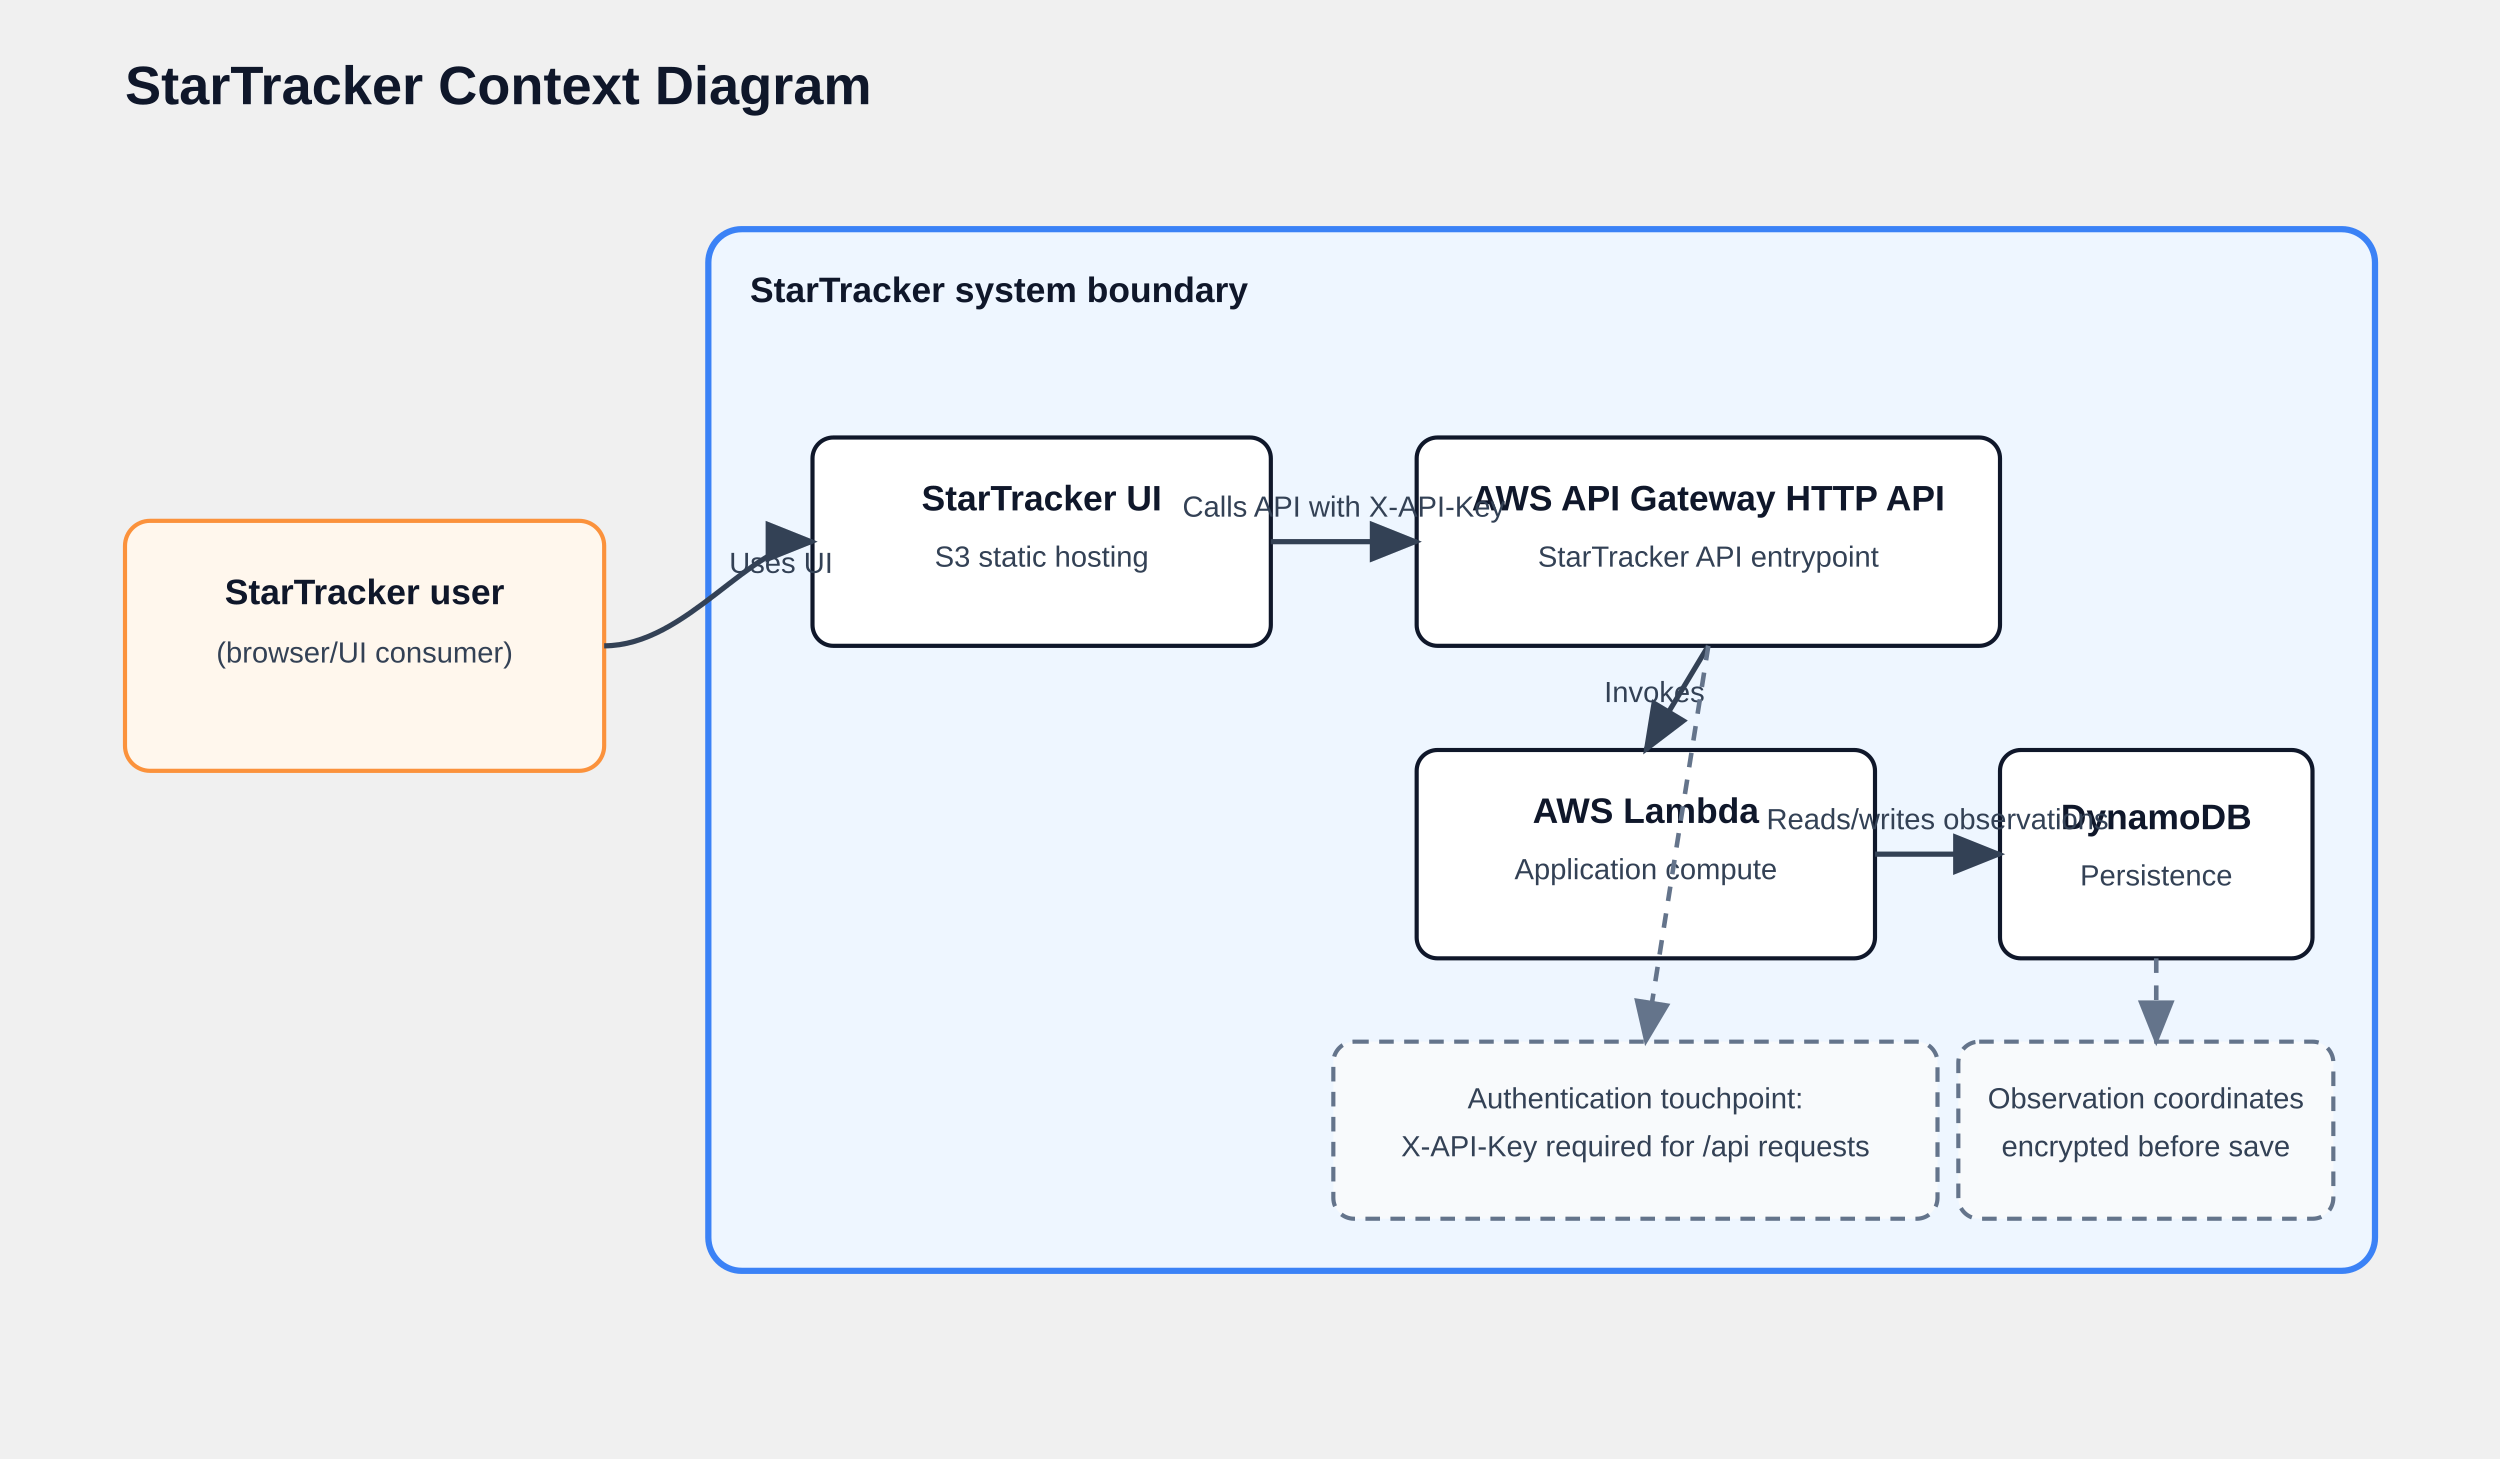
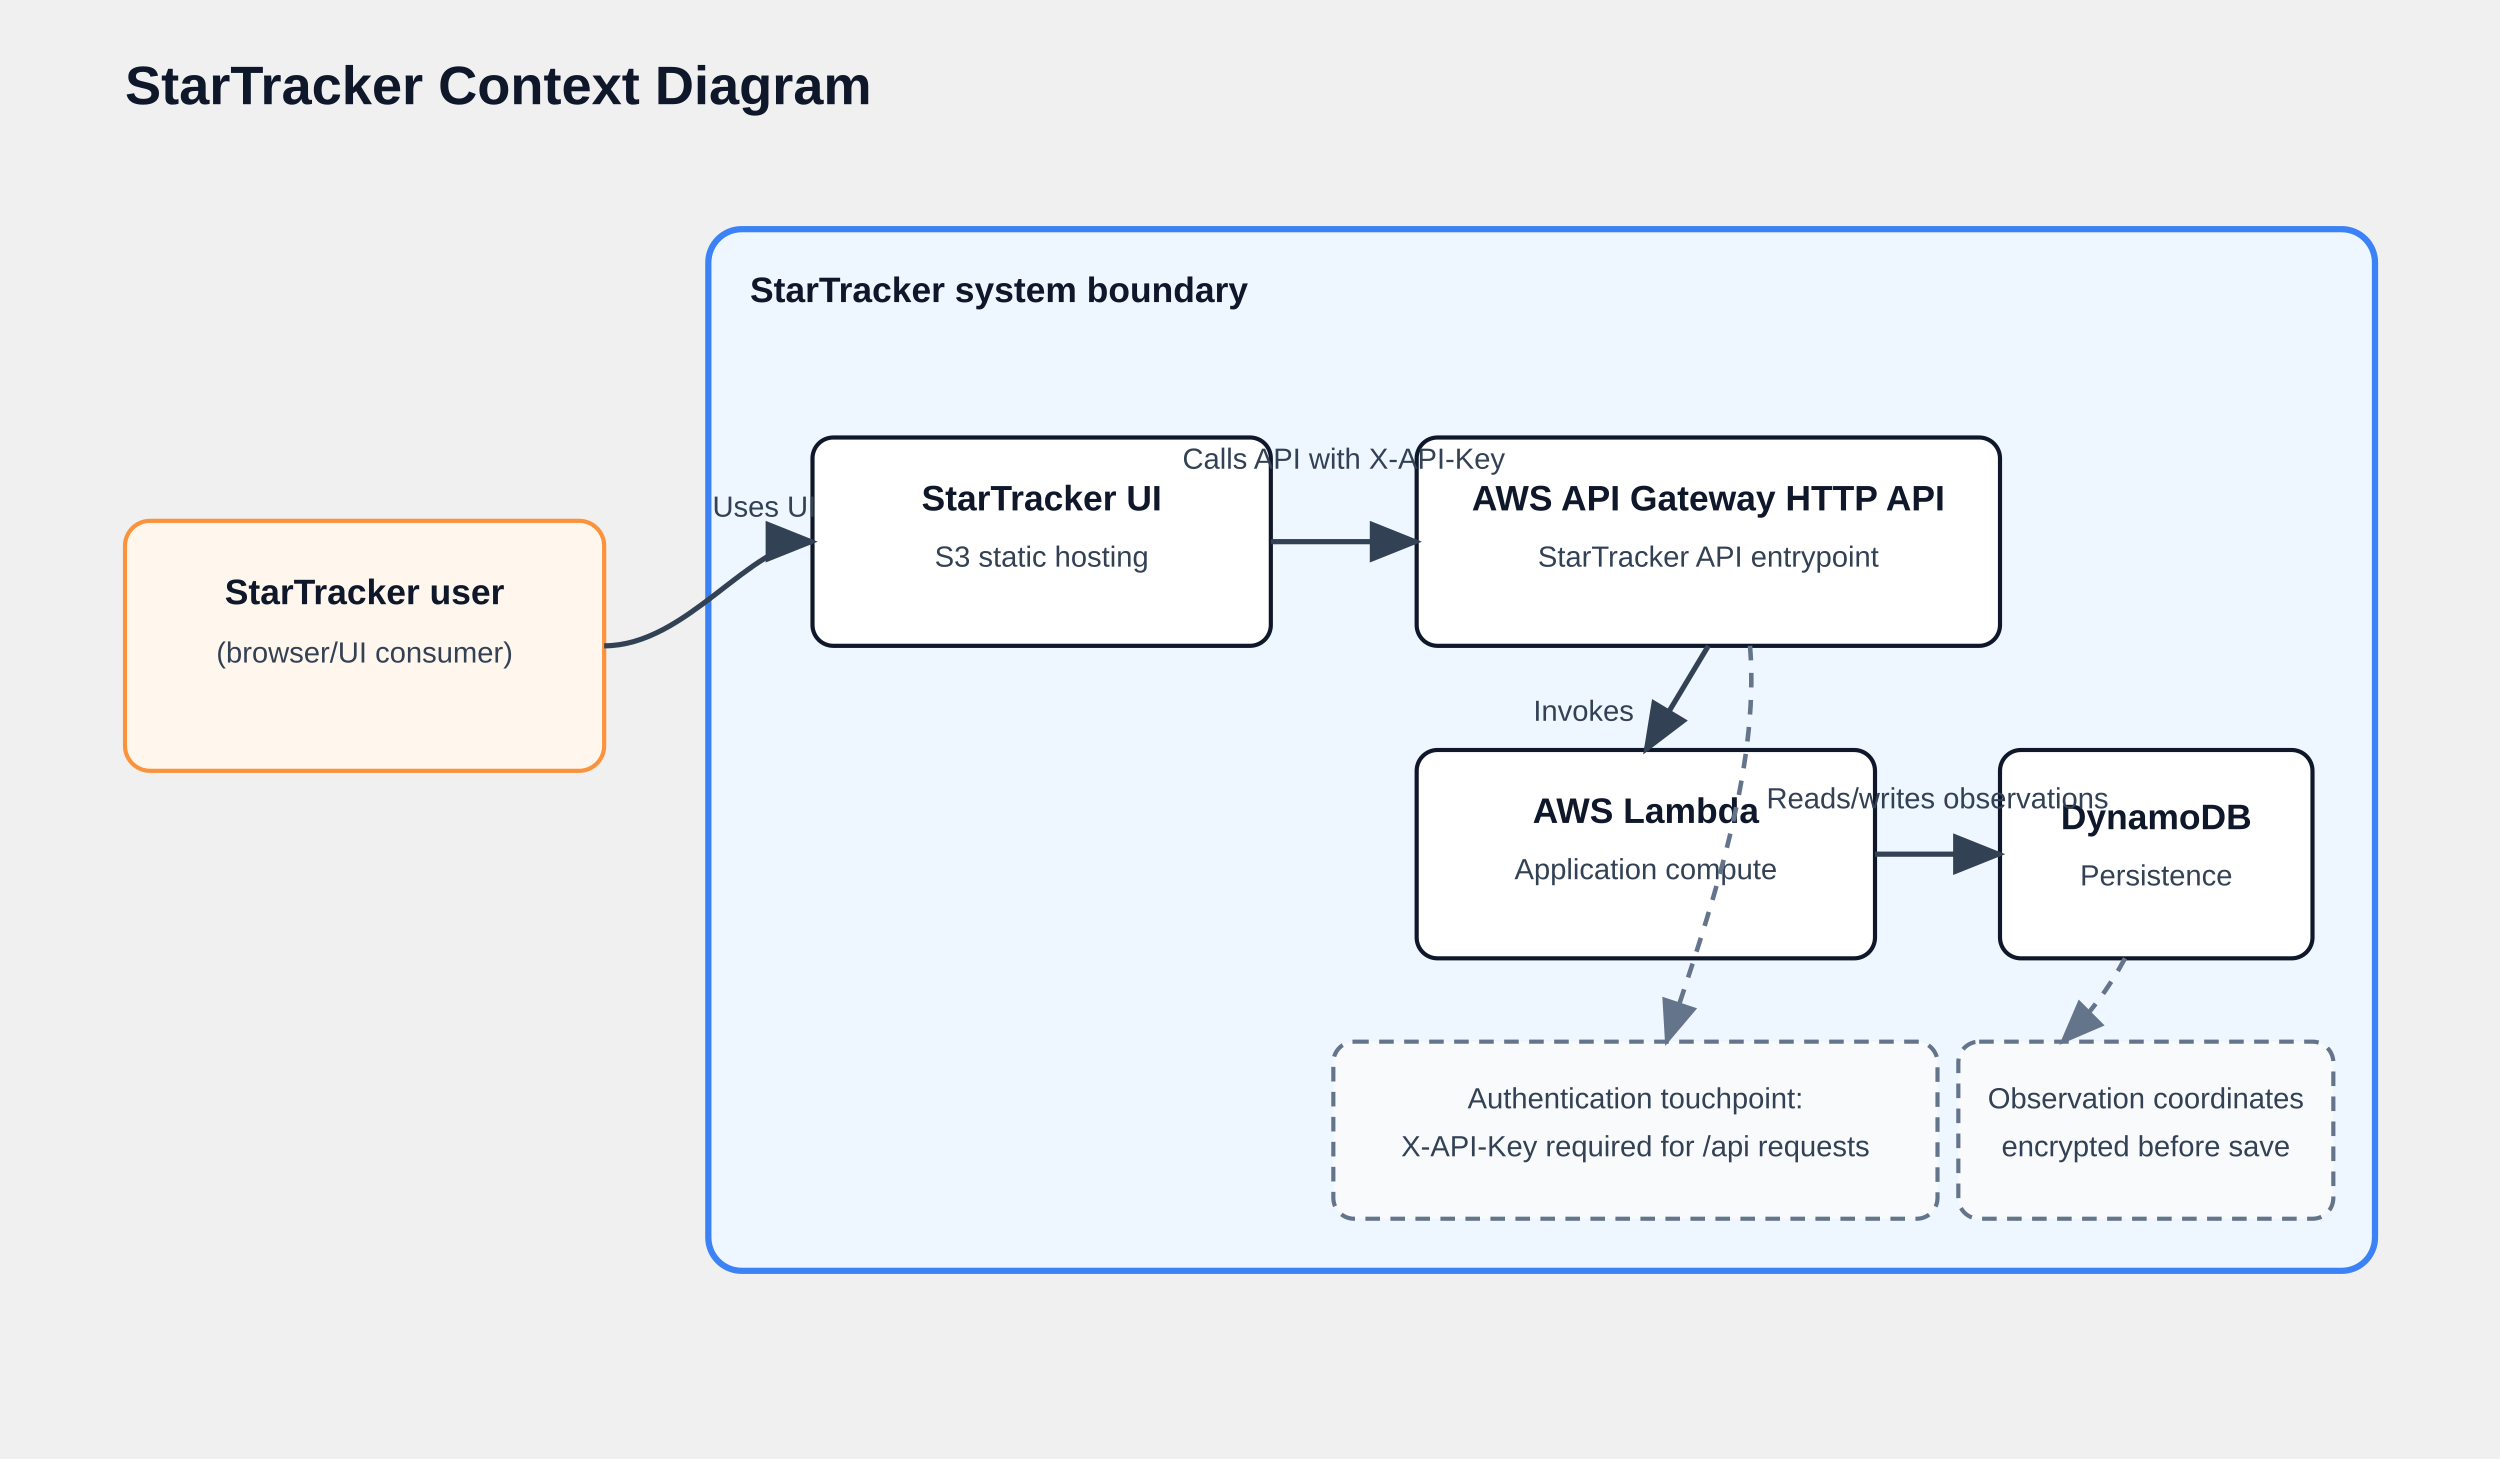
<svg xmlns="http://www.w3.org/2000/svg" width="1200" height="700" viewBox="0 0 1200 700" role="img" aria-labelledby="title desc">
  <defs>
    <marker id="arrow" markerWidth="10" markerHeight="8" refX="9" refY="4" orient="auto" markerUnits="strokeWidth">
      <path d="M0,0 L10,4 L0,8 z" fill="#334155" />
    </marker>
    <marker id="arrowDashed" markerWidth="10" markerHeight="8" refX="9" refY="4" orient="auto" markerUnits="strokeWidth">
      <path d="M0,0 L10,4 L0,8 z" fill="#64748b" />
    </marker>
    <style>
      .title { font: 700 26px Arial, sans-serif; fill: #0f172a; }
      .box { fill: #fff7ed; stroke: #fb923c; stroke-width: 2; rx: 12; }
      .sys { fill: #eef6ff; stroke: #3b82f6; stroke-width: 3; rx: 16; }
      .svc { fill: #ffffff; stroke: #0f172a; stroke-width: 2; rx: 10; }
      .note { fill: #f8fafc; stroke: #64748b; stroke-width: 2; stroke-dasharray: 7 5; rx: 10; }
      .label { font: 600 17px Arial, sans-serif; fill: #0f172a; }
      .small { font: 500 14px Arial, sans-serif; fill: #334155; }
      .edge { stroke: #334155; stroke-width: 2.5; fill: none; marker-end: url(#arrow); }
      .edge-dashed { stroke: #64748b; stroke-width: 2.2; fill: none; stroke-dasharray: 7 6; marker-end: url(#arrowDashed); }
    </style>
  </defs>
  <text x="60" y="50" class="title">StarTracker Context Diagram</text>
  <rect x="60" y="250" width="230" height="120" class="box" />
  <text x="175" y="290" text-anchor="middle" class="label">StarTracker user</text>
  <text x="175" y="318" text-anchor="middle" class="small">(browser/UI consumer)</text>
  <rect x="340" y="110" width="800" height="500" class="sys" />
  <text x="360" y="145" class="label">StarTracker system boundary</text>
  <rect x="390" y="210" width="220" height="100" class="svc" />
  <text x="500" y="245" text-anchor="middle" class="label">StarTracker UI</text>
  <text x="500" y="272" text-anchor="middle" class="small">S3 static hosting</text>
  <rect x="680" y="210" width="280" height="100" class="svc" />
  <text x="820" y="245" text-anchor="middle" class="label">AWS API Gateway HTTP API</text>
  <text x="820" y="272" text-anchor="middle" class="small">StarTracker API entrypoint</text>
  <rect x="680" y="360" width="220" height="100" class="svc" />
  <text x="790" y="395" text-anchor="middle" class="label">AWS Lambda</text>
  <text x="790" y="422" text-anchor="middle" class="small">Application compute</text>
  <rect x="960" y="360" width="150" height="100" class="svc" />
  <text x="1035" y="398" text-anchor="middle" class="label">DynamoDB</text>
  <text x="1035" y="425" text-anchor="middle" class="small">Persistence</text>
  <rect x="640" y="500" width="290" height="85" class="note" />
  <text x="785" y="532" text-anchor="middle" class="small">Authentication touchpoint:</text>
  <text x="785" y="555" text-anchor="middle" class="small">X-API-Key required for /api requests</text>
  <rect x="940" y="500" width="180" height="85" class="note" />
  <text x="1030" y="532" text-anchor="middle" class="small">Observation coordinates</text>
  <text x="1030" y="555" text-anchor="middle" class="small">encrypted before save</text>
  <path d="M290 310 C330 310, 360 260, 390 260" class="edge" />
-   <text x="350" y="275" class="small">Uses UI</text>
+   <text x="342" y="248" class="small">Uses UI</text>
  <path d="M610 260 L680 260" class="edge" />
-   <text x="645" y="248" text-anchor="middle" class="small">Calls API with X-API-Key</text>
+   <text x="645" y="225" text-anchor="middle" class="small">Calls API with X-API-Key</text>
  <path d="M820 310 L790 360" class="edge" />
-   <text x="770" y="337" class="small">Invokes</text>
+   <text x="736" y="346" class="small">Invokes</text>
  <path d="M900 410 L960 410" class="edge" />
-   <text x="930" y="398" text-anchor="middle" class="small">Reads/writes observations</text>
-   <path d="M820 310 L790 500" class="edge-dashed" />
-   <path d="M1035 460 L1035 500" class="edge-dashed" />
+   <text x="930" y="388" text-anchor="middle" class="small">Reads/writes observations</text>
+   <path d="M840 310 C845 370, 820 440, 800 500" class="edge-dashed" />
+   <path d="M1020 460 C1012 475, 1002 488, 990 500" class="edge-dashed" />
</svg>
